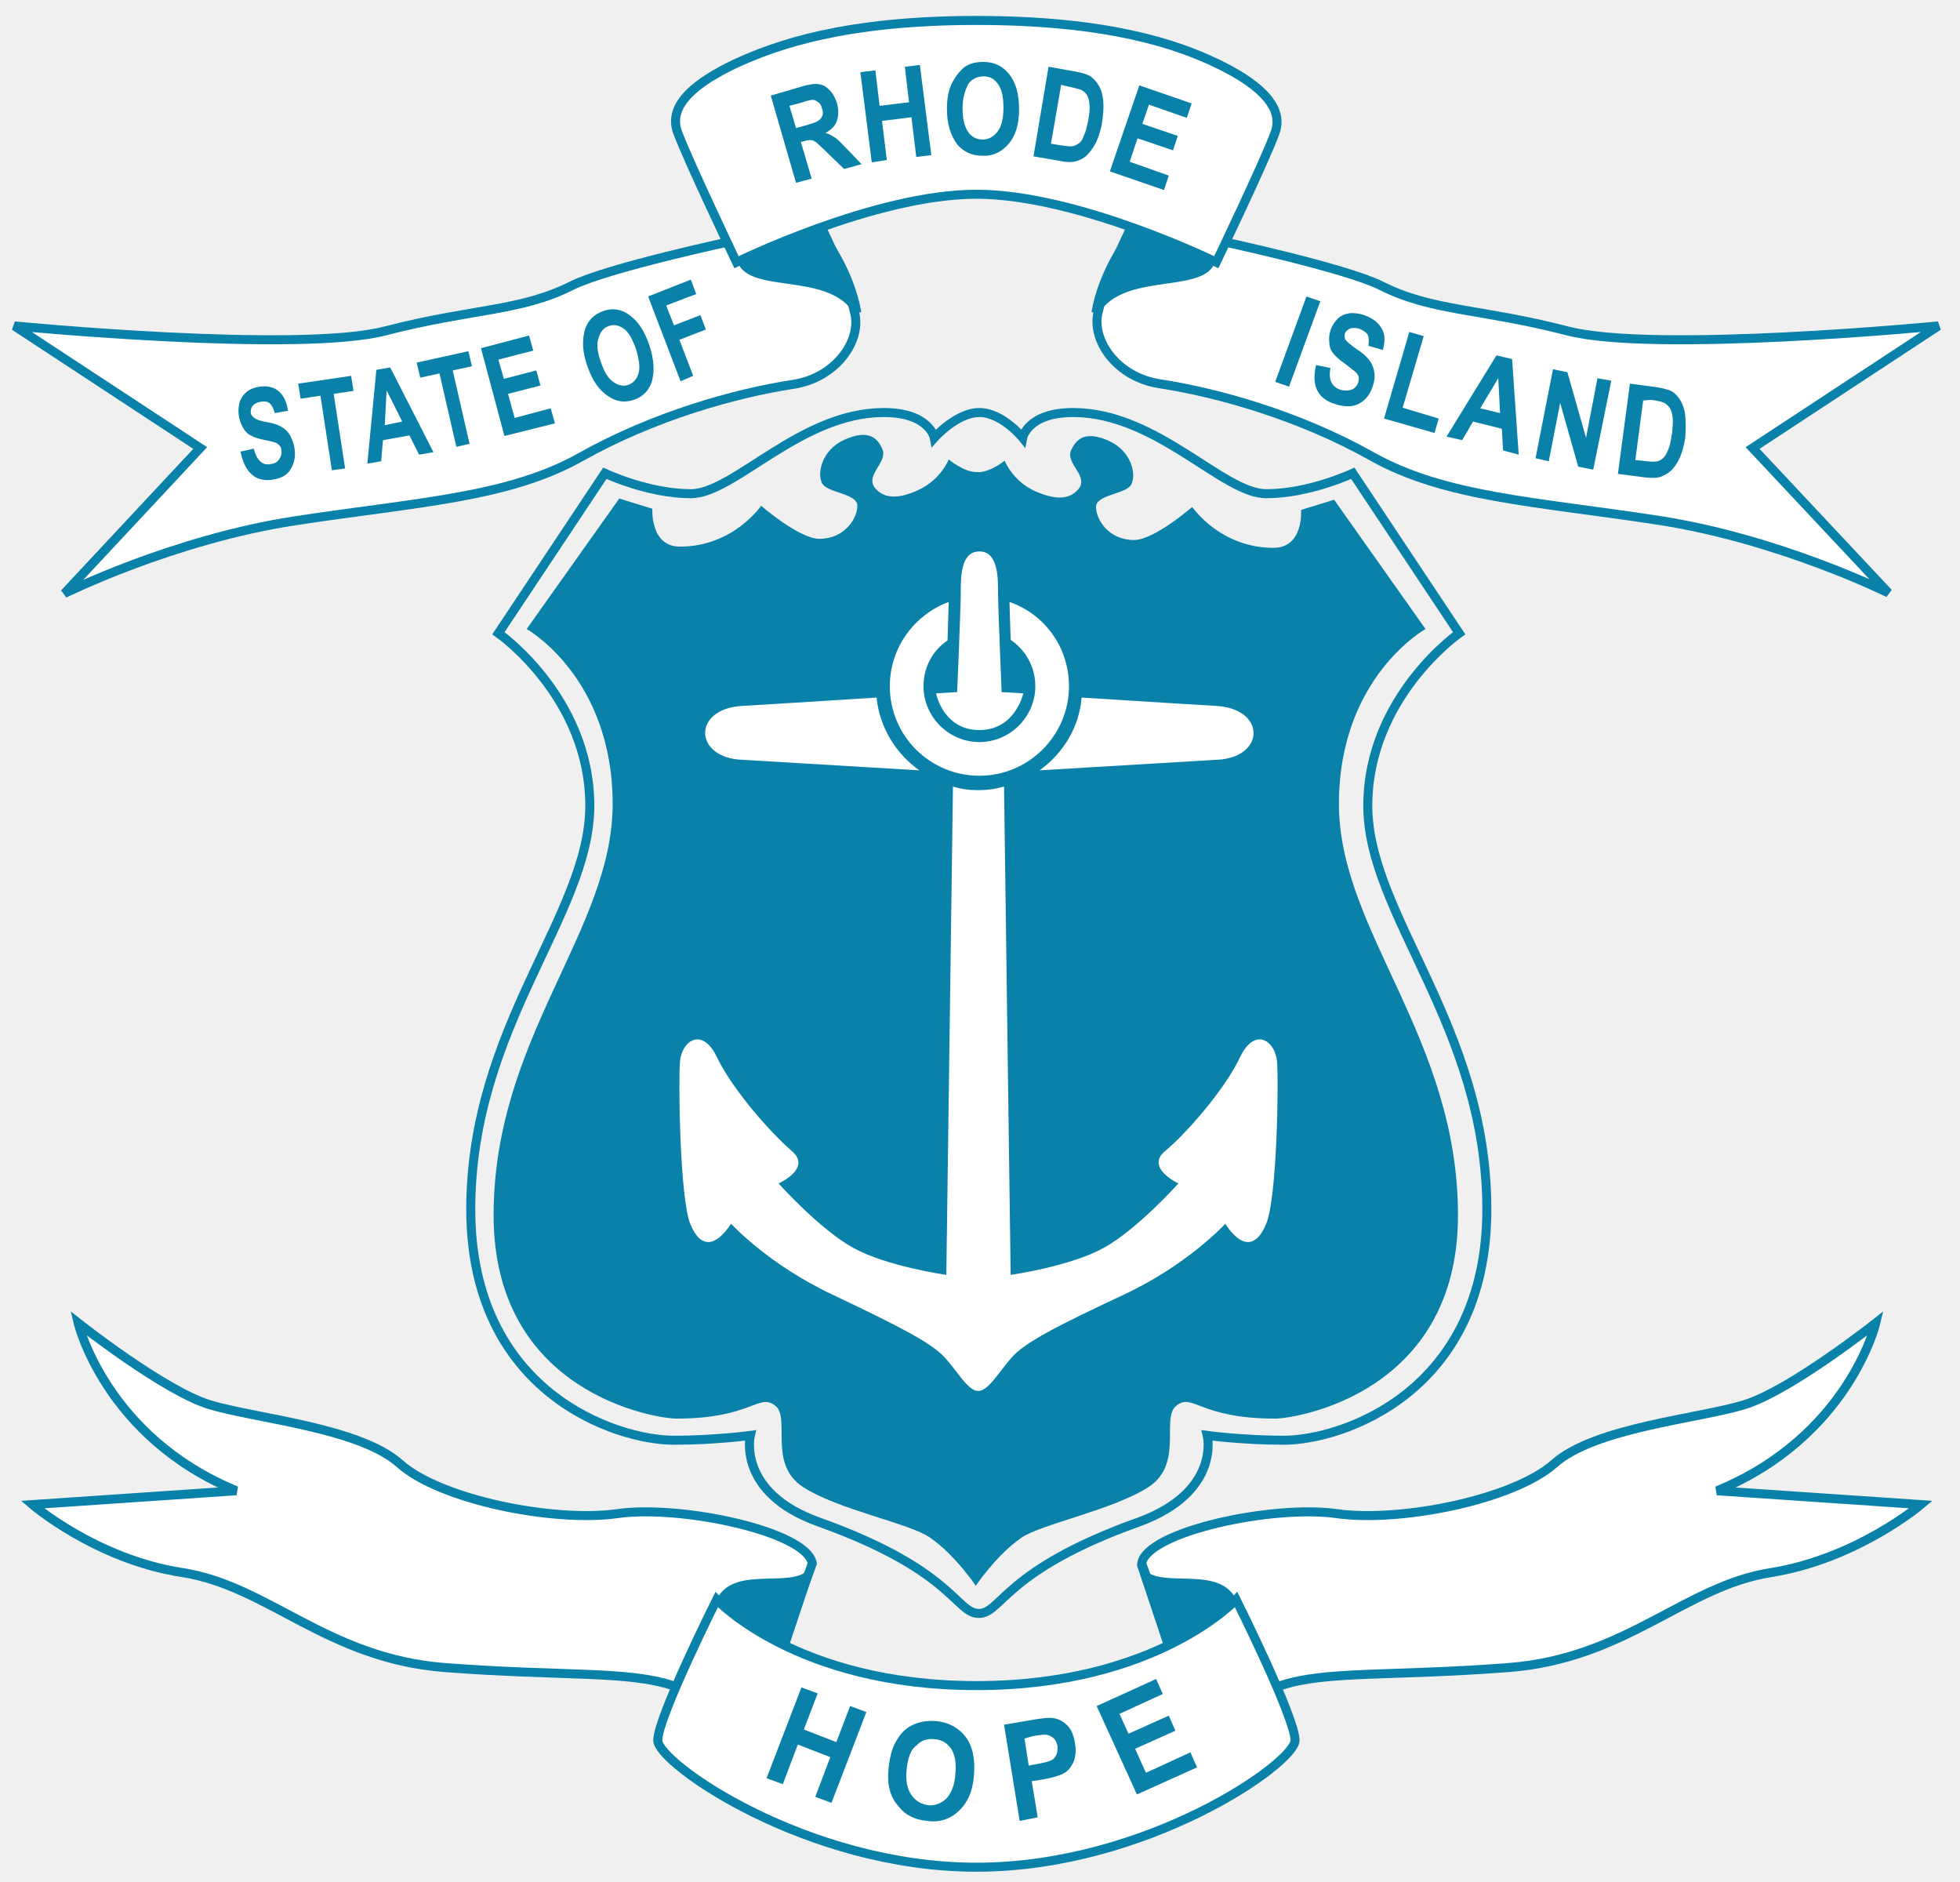
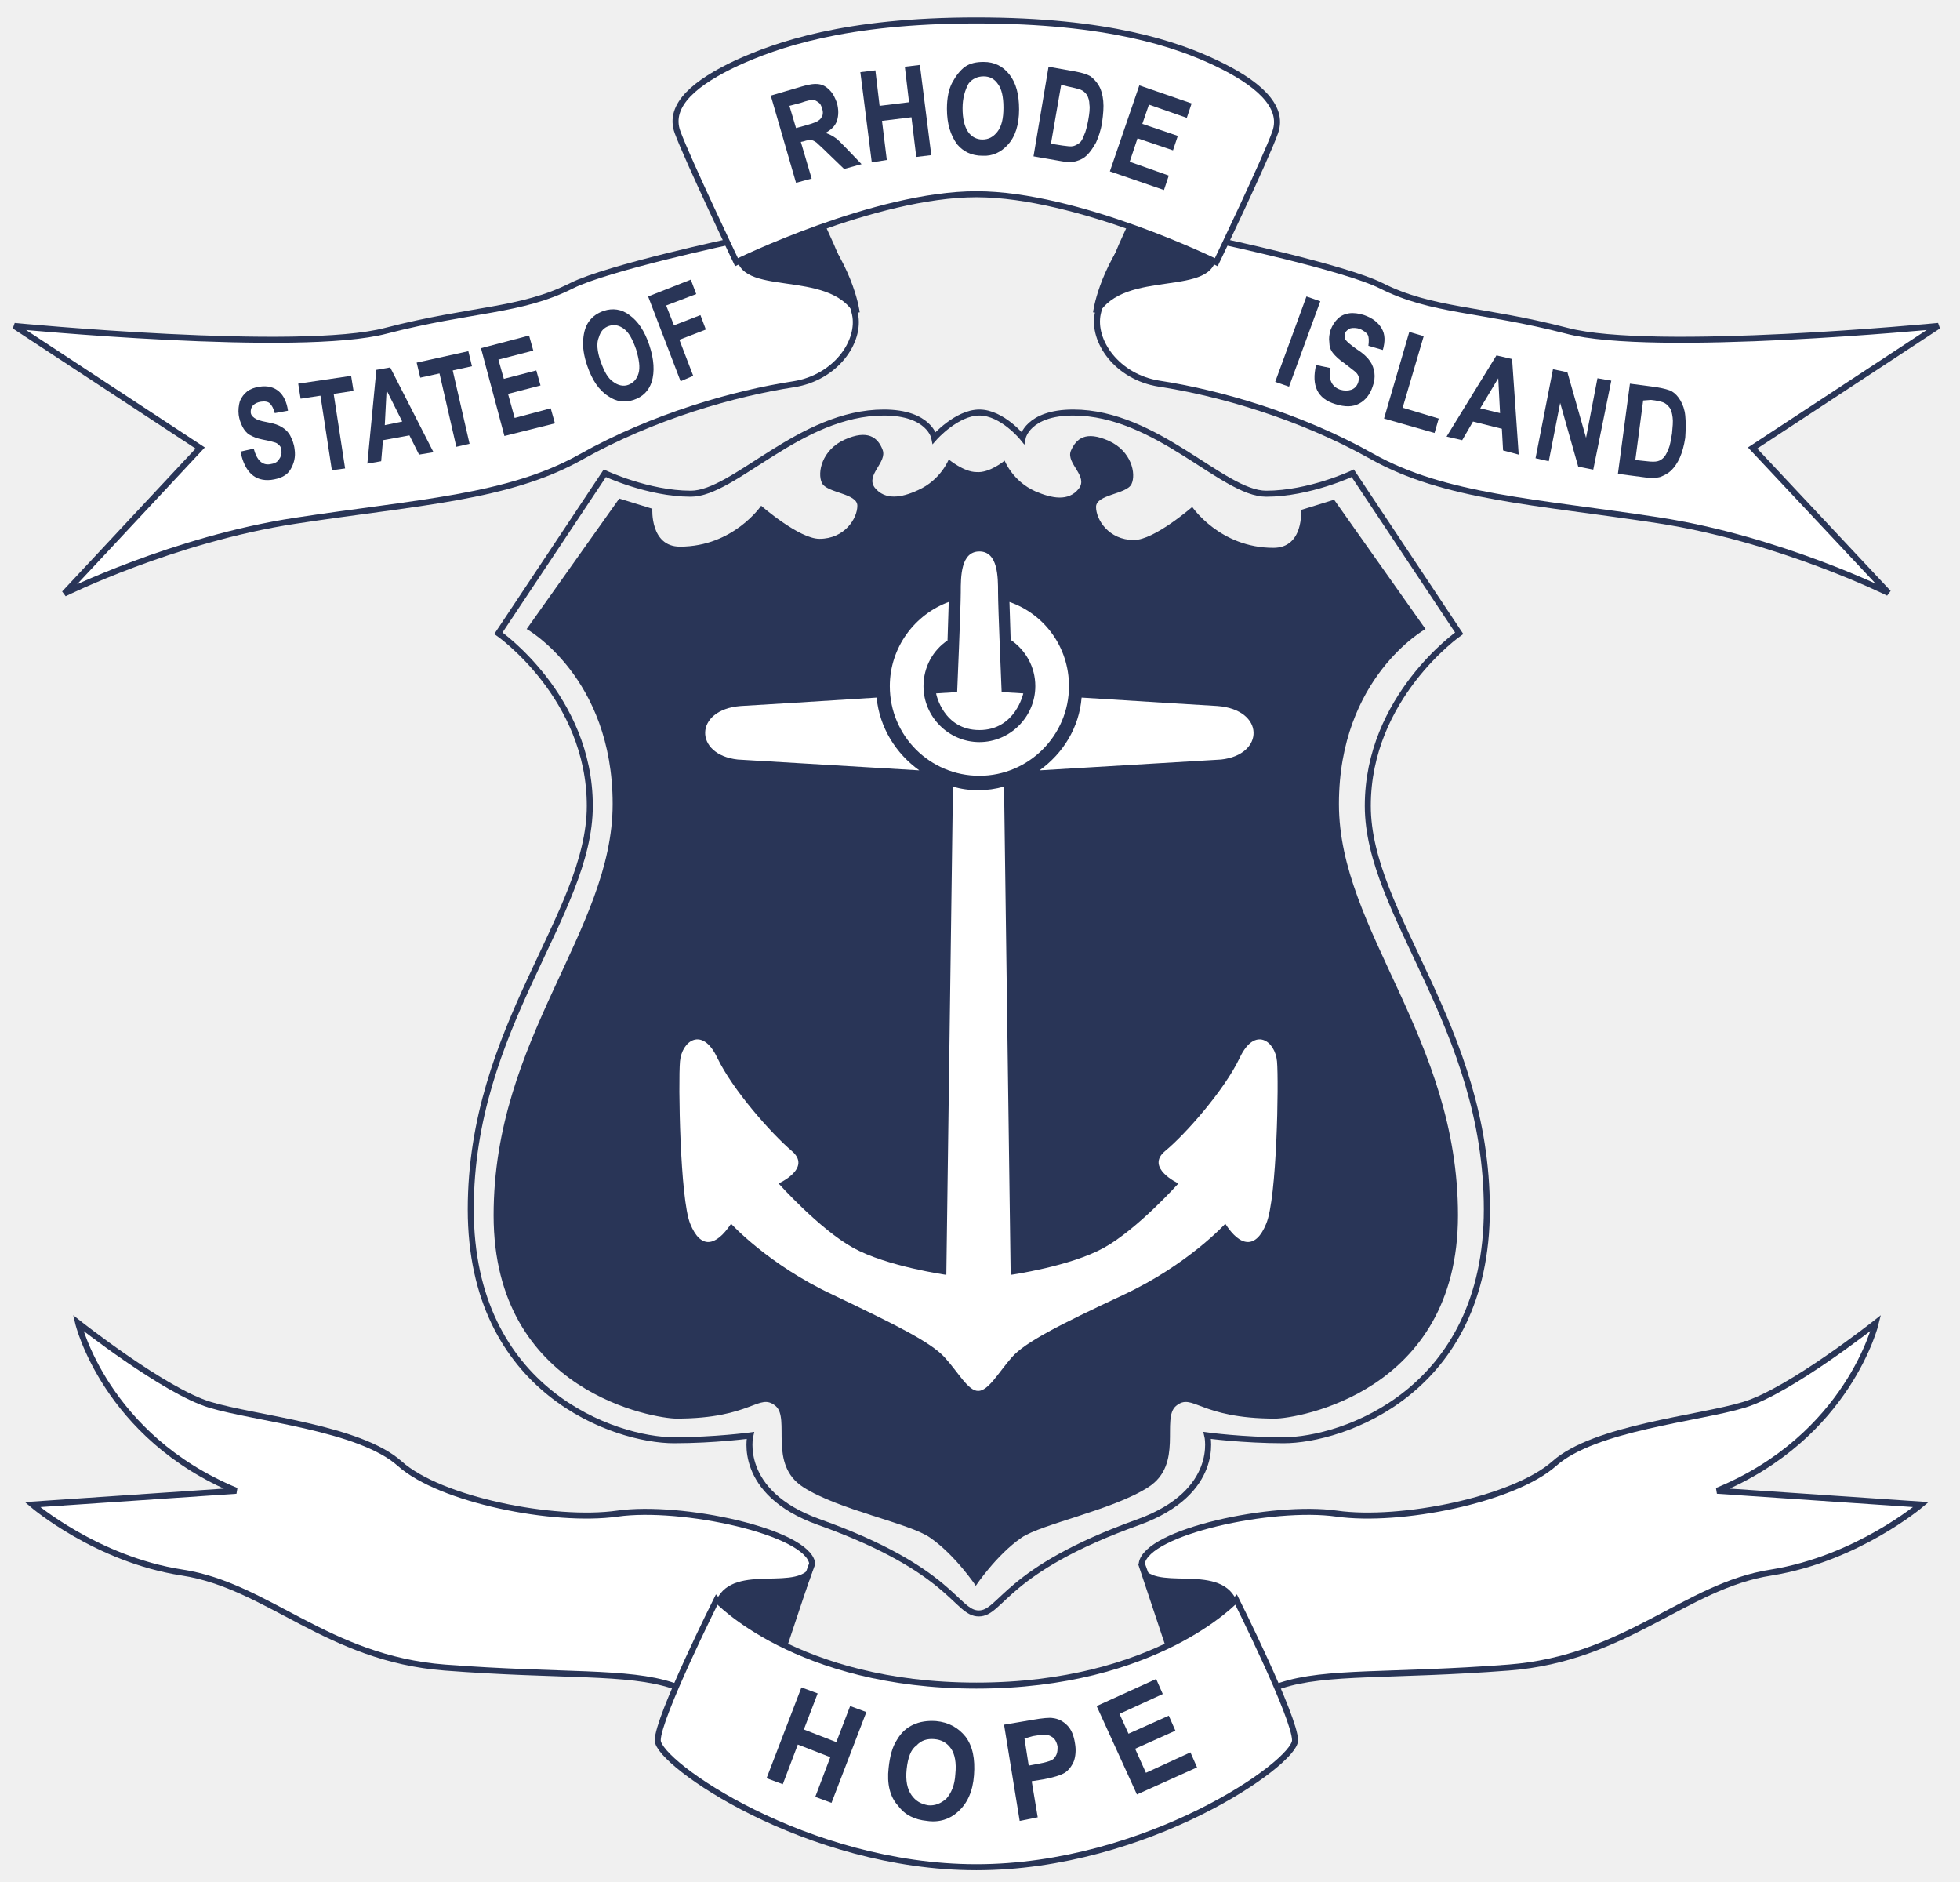
- <svg xmlns="http://www.w3.org/2000/svg" version="1.1" id="Layer_1" x="0px" y="0px" viewBox="0 0 326 312.9" style="enable-background:new 0 0 326 312.9;" xml:space="preserve">
+ <svg xmlns="http://www.w3.org/2000/svg" version="1.1" x="0px" y="0px" viewBox="0 0 326 312.9" style="enable-background:new 0 0 326 312.9;" xml:space="preserve">
  <style type="text/css">
- 	.seal0{fill:#F7D34F;stroke:#0981A8;stroke-width:1.5;}
- 	.seal1{fill:#FFFFFF;stroke:#0981A8;stroke-width:1.5;}
- 	.seal2{fill:#0981A8;}
- 	.seal3{fill:none;stroke:#0981A8;stroke-width:1.5;}
- 	.seal4{fill:#FFFFFF;}
- 	.seal5{fill:none;stroke:#0581A8;stroke-width:1.5;}
+ 	.svg-seal0{fill:#F7D34F;stroke:#293557;stroke-width:1;}
+ 	.svg-seal1{fill:#FFFFFF;stroke:#293557;stroke-width:1;}
+ 	.svg-seal2{fill:#293557;}
+ 	.svg-seal3{fill:none;stroke:#293557;stroke-width:1;}
+ 	.svg-seal4{fill:#FFFFFF;}
+ 	.svg-seal5{fill:none;stroke:#293557;stroke-width:1;}
</style>
  <g>
    <g>
-       <path class="seal0" d="M142.5,52c0,0-0.8-6.8-6.8-14.3" />
-       <path class="seal1" d="M122.2,40c0,0-21.1,4.5-27.1,7.5c-8.5,4.3-16.6,3.8-30.9,7.5c-14.3,3.8-61.8-0.8-61.8-0.8l30.9,20.3    L10.7,98.7c0,0,18.1-9,38.4-12.1s35.4-3.8,47.5-10.6s25.6-10.6,35.4-12.1c7-1.1,11.2-7.1,10.2-11.7c-1.4-6.1-6.4-17.2-10.6-22.9    C131.6,29.5,132.2,37.6,122.2,40z" />
-       <path class="seal2" d="M142.2,52.4c0-7.5-10.4-25.6-14.8-33.4s-4.9,17.3-4.9,23.2C122.5,49.7,137.9,44.5,142.2,52.4z" />
-       <path class="seal0" d="M182.3,52c0,0,0.8-6.8,6.8-14.3" />
-       <path class="seal1" d="M202.6,40c0,0,21.1,4.5,27.1,7.5c8.5,4.3,16.6,3.8,30.9,7.5c14.3,3.8,61.8-0.8,61.8-0.8l-30.9,20.3l22.6,24.1    c0,0-18.1-9-38.4-12.1s-35.4-3.8-47.5-10.6s-25.6-10.6-35.4-12.1c-7-1.1-11.2-7.1-10.2-11.7c1.4-6.1,6.4-17.2,10.6-22.9    C193.2,29.5,192.6,37.6,202.6,40z" />
-       <path class="seal2" d="M182.6,52.4c0-7.5,10.4-25.6,14.8-33.4s4.9,17.3,4.9,23.2C202.3,49.7,187,44.5,182.6,52.4z" />
-       <path class="seal1" d="M162.4,3.4c22,0,33.4,4,39.9,7.1s11.4,7,9.8,11.5s-9.8,21.6-9.8,21.6s-23-11.3-39.9-11.3    s-39.9,11.3-39.9,11.3s-8.1-17-9.8-21.6s3.2-8.4,9.8-11.5C129.1,7.5,140.4,3.4,162.4,3.4z" />
+       <path class="svg-seal0" d="M142.5,52c0,0-0.8-6.8-6.8-14.3" />
+       <path class="svg-seal1" d="M122.2,40c0,0-21.1,4.5-27.1,7.5c-8.5,4.3-16.6,3.8-30.9,7.5c-14.3,3.8-61.8-0.8-61.8-0.8l30.9,20.3    L10.7,98.7c0,0,18.1-9,38.4-12.1s35.4-3.8,47.5-10.6s25.6-10.6,35.4-12.1c7-1.1,11.2-7.1,10.2-11.7c-1.4-6.1-6.4-17.2-10.6-22.9    C131.6,29.5,132.2,37.6,122.2,40z" />
+       <path class="svg-seal2" d="M142.2,52.4c0-7.5-10.4-25.6-14.8-33.4s-4.9,17.3-4.9,23.2C122.5,49.7,137.9,44.5,142.2,52.4z" />
+       <path class="svg-seal0" d="M182.3,52c0,0,0.8-6.8,6.8-14.3" />
+       <path class="svg-seal1" d="M202.6,40c0,0,21.1,4.5,27.1,7.5c8.5,4.3,16.6,3.8,30.9,7.5c14.3,3.8,61.8-0.8,61.8-0.8l-30.9,20.3l22.6,24.1    c0,0-18.1-9-38.4-12.1s-35.4-3.8-47.5-10.6s-25.6-10.6-35.4-12.1c-7-1.1-11.2-7.1-10.2-11.7c1.4-6.1,6.4-17.2,10.6-22.9    C193.2,29.5,192.6,37.6,202.6,40z" />
+       <path class="svg-seal2" d="M182.6,52.4c0-7.5,10.4-25.6,14.8-33.4s4.9,17.3,4.9,23.2C202.3,49.7,187,44.5,182.6,52.4z" />
+       <path class="svg-seal1" d="M162.4,3.4c22,0,33.4,4,39.9,7.1s11.4,7,9.8,11.5s-9.8,21.6-9.8,21.6s-23-11.3-39.9-11.3    s-39.9,11.3-39.9,11.3s-8.1-17-9.8-21.6s3.2-8.4,9.8-11.5C129.1,7.5,140.4,3.4,162.4,3.4z" />
    </g>
-     <path class="seal3" d="M162.9,68.6c3.8,0,7.2,4.2,7.2,4.2s0.8-4.2,8.4-4.2c13.9,0,24.9,13.5,32.1,13.5c7.2,0,14.4-3.4,14.4-3.4   l17.7,26.6c0,0-15.2,10.6-15.2,28.7s19.8,36.7,19.8,67.1s-24.1,38.4-33.8,38.4c-6.8,0-12.7-0.8-12.7-0.8s2.3,9.4-11.4,14.4   c-22.4,8-22.8,15.2-26.6,15.2s-4.2-7.2-26.6-15.2c-13.7-4.9-11.4-14.4-11.4-14.4s-5.9,0.8-12.7,0.8c-9.7,0-33.8-8-33.8-38.4   s19.8-49,19.8-67.1s-15.2-28.7-15.2-28.7l17.7-26.6c0,0,7.2,3.4,14.3,3.4c7.2,0,18.2-13.5,32.1-13.5c7.6,0,8.4,4.2,8.4,4.2   S159.1,68.6,162.9,68.6z" />
-     <path class="seal2" d="M167.1,76.6c0,0,1.3,3.4,5.1,5.1c2.8,1.2,5.5,1.7,7.2-0.4c1.7-2.1-2.1-4.2-1.3-6.3c0.9-2.1,2.5-3.4,6.3-1.7   c3.8,1.7,4.6,5.5,3.8,7.2s-5.9,1.7-5.9,3.8s2.1,5.5,6.3,5.5c3.4,0,9.7-5.5,9.7-5.5s4.6,6.8,13.5,6.8c5.1,0,4.6-6.3,4.6-6.3l5.5-1.7   l15.2,21.5c0,0-14.4,8-14.4,29.1s19.8,38.8,19.8,68.4s-27,33.8-30.4,33.8c-12.7,0-13.7-4.4-16.5-2.1c-2.5,2.1,1.3,9.7-4.6,13.5   c-5.9,3.8-17.7,6.1-21.1,8.4c-4.2,2.9-7.6,8-7.6,8s-3.4-5.1-7.6-8c-3.4-2.4-15.2-4.6-21.1-8.4s-2.1-11.4-4.6-13.5   c-2.8-2.3-3.8,2.1-16.5,2.1c-3.4,0-30.4-4.2-30.4-33.8s19.8-47.3,19.8-68.4c0-21.1-14.3-29.1-14.3-29.1L103,82.9l5.5,1.7   c0,0-0.4,6.3,4.6,6.3c8.9,0,13.5-6.8,13.5-6.8s6.3,5.5,9.7,5.5c4.2,0,6.3-3.4,6.3-5.5s-5.1-2.1-5.9-3.8c-0.8-1.7,0-5.5,3.8-7.2   s5.5-0.4,6.3,1.7s-2.9,4.2-1.3,6.3c1.7,2.1,4.4,1.7,7.2,0.4c3.8-1.7,5.1-5.1,5.1-5.1s2.5,2.1,4.6,2.1   C164.6,78.7,167.1,76.6,167.1,76.6z" />
+     <path class="svg-seal3" d="M162.9,68.6c3.8,0,7.2,4.2,7.2,4.2s0.8-4.2,8.4-4.2c13.9,0,24.9,13.5,32.1,13.5c7.2,0,14.4-3.4,14.4-3.4   l17.7,26.6c0,0-15.2,10.6-15.2,28.7s19.8,36.7,19.8,67.1s-24.1,38.4-33.8,38.4c-6.8,0-12.7-0.8-12.7-0.8s2.3,9.4-11.4,14.4   c-22.4,8-22.8,15.2-26.6,15.2s-4.2-7.2-26.6-15.2c-13.7-4.9-11.4-14.4-11.4-14.4s-5.9,0.8-12.7,0.8c-9.7,0-33.8-8-33.8-38.4   s19.8-49,19.8-67.1s-15.2-28.7-15.2-28.7l17.7-26.6c0,0,7.2,3.4,14.3,3.4c7.2,0,18.2-13.5,32.1-13.5c7.6,0,8.4,4.2,8.4,4.2   S159.1,68.6,162.9,68.6z" />
+     <path class="svg-seal2" d="M167.1,76.6c0,0,1.3,3.4,5.1,5.1c2.8,1.2,5.5,1.7,7.2-0.4c1.7-2.1-2.1-4.2-1.3-6.3c0.9-2.1,2.5-3.4,6.3-1.7   c3.8,1.7,4.6,5.5,3.8,7.2s-5.9,1.7-5.9,3.8s2.1,5.5,6.3,5.5c3.4,0,9.7-5.5,9.7-5.5s4.6,6.8,13.5,6.8c5.1,0,4.6-6.3,4.6-6.3l5.5-1.7   l15.2,21.5c0,0-14.4,8-14.4,29.1s19.8,38.8,19.8,68.4s-27,33.8-30.4,33.8c-12.7,0-13.7-4.4-16.5-2.1c-2.5,2.1,1.3,9.7-4.6,13.5   c-5.9,3.8-17.7,6.1-21.1,8.4c-4.2,2.9-7.6,8-7.6,8s-3.4-5.1-7.6-8c-3.4-2.4-15.2-4.6-21.1-8.4s-2.1-11.4-4.6-13.5   c-2.8-2.3-3.8,2.1-16.5,2.1c-3.4,0-30.4-4.2-30.4-33.8s19.8-47.3,19.8-68.4c0-21.1-14.3-29.1-14.3-29.1L103,82.9l5.5,1.7   c0,0-0.4,6.3,4.6,6.3c8.9,0,13.5-6.8,13.5-6.8s6.3,5.5,9.7,5.5c4.2,0,6.3-3.4,6.3-5.5s-5.1-2.1-5.9-3.8c-0.8-1.7,0-5.5,3.8-7.2   s5.5-0.4,6.3,1.7s-2.9,4.2-1.3,6.3c1.7,2.1,4.4,1.7,7.2,0.4c3.8-1.7,5.1-5.1,5.1-5.1s2.5,2.1,4.6,2.1   C164.6,78.7,167.1,76.6,167.1,76.6z" />
    <g>
-       <path class="seal4" d="M162.9,121.4c6,0,7.3-6.1,7.3-6.1c-2.9-0.2-3.6-0.2-3.6-0.2s-0.6-14.1-0.6-16.6s0-6.8-3.1-6.8    s-3.1,4.2-3.1,6.8s-0.6,16.6-0.6,16.6s-0.6,0-3.5,0.2C155.7,115.4,156.9,121.4,162.9,121.4z" />
-       <path class="seal4" d="M162.9,129c8.2,0,14.9-6.7,14.9-14.9c0-6.5-4.1-12-9.9-14l0.2,6.3c2.5,1.7,4.1,4.5,4.1,7.7    c0,5.1-4.2,9.3-9.3,9.3c-5.1,0-9.3-4.2-9.3-9.3c0-3.2,1.6-6,4-7.6l0.2-6.4c-5.7,2.1-9.8,7.6-9.8,14C148,122.4,154.7,129,162.9,129    z" />
-       <path class="seal4" d="M172.9,128.1l30.2-1.8c7.3-0.8,7.3-8.3-0.6-8.9c-1.9-0.1-13.1-0.8-22.6-1.4    C179.5,121,176.8,125.3,172.9,128.1z" />
-       <path class="seal4" d="M212.4,176.5c-0.3-3.4-3.7-5.9-6.2-0.6s-9,12.7-12.4,15.5c-3.4,2.8,2.2,5.4,2.2,5.4s-6.8,7.6-12.4,10.7    c-5.6,3.1-15.5,4.5-15.5,4.5l-1.1-81.2c-1.4,0.4-2.8,0.6-4.3,0.6s-2.9-0.2-4.2-0.6l-1.1,81.2c0,0-9.9-1.4-15.5-4.5    c-5.6-3.1-12.4-10.7-12.4-10.7s5.6-2.5,2.2-5.4s-9.8-10.1-12.4-15.5c-2.5-5.3-5.9-2.8-6.2,0.6c-0.3,3.4,0,22.8,1.7,27    c1.7,4.2,4.2,3.9,6.8,0c0,0,6.2,6.8,16.9,11.8c10.7,5.1,16.3,7.9,18.6,10.4s3.9,5.6,5.6,5.6s3.4-3.1,5.6-5.6s7.9-5.4,18.6-10.4    s16.9-11.8,16.9-11.8c2.5,3.9,5.1,4.2,6.8,0C212.4,199.3,212.7,179.9,212.4,176.5z" />
-       <path class="seal4" d="M122.7,126.3l30.2,1.8c-3.9-2.8-6.6-7.1-7.1-12.1c-9.4,0.6-20.7,1.3-22.6,1.4    C115.4,118,115.4,125.5,122.7,126.3z" />
+       <path class="svg-seal4" d="M162.9,121.4c6,0,7.3-6.1,7.3-6.1c-2.9-0.2-3.6-0.2-3.6-0.2s-0.6-14.1-0.6-16.6s0-6.8-3.1-6.8    s-3.1,4.2-3.1,6.8s-0.6,16.6-0.6,16.6s-0.6,0-3.5,0.2C155.7,115.4,156.9,121.4,162.9,121.4z" />
+       <path class="svg-seal4" d="M162.9,129c8.2,0,14.9-6.7,14.9-14.9c0-6.5-4.1-12-9.9-14l0.2,6.3c2.5,1.7,4.1,4.5,4.1,7.7    c0,5.1-4.2,9.3-9.3,9.3c-5.1,0-9.3-4.2-9.3-9.3c0-3.2,1.6-6,4-7.6l0.2-6.4c-5.7,2.1-9.8,7.6-9.8,14C148,122.4,154.7,129,162.9,129    z" />
+       <path class="svg-seal4" d="M172.9,128.1l30.2-1.8c7.3-0.8,7.3-8.3-0.6-8.9c-1.9-0.1-13.1-0.8-22.6-1.4    C179.5,121,176.8,125.3,172.9,128.1z" />
+       <path class="svg-seal4" d="M212.4,176.5c-0.3-3.4-3.7-5.9-6.2-0.6s-9,12.7-12.4,15.5c-3.4,2.8,2.2,5.4,2.2,5.4s-6.8,7.6-12.4,10.7    c-5.6,3.1-15.5,4.5-15.5,4.5l-1.1-81.2c-1.4,0.4-2.8,0.6-4.3,0.6s-2.9-0.2-4.2-0.6l-1.1,81.2c0,0-9.9-1.4-15.5-4.5    c-5.6-3.1-12.4-10.7-12.4-10.7s5.6-2.5,2.2-5.4s-9.8-10.1-12.4-15.5c-2.5-5.3-5.9-2.8-6.2,0.6c-0.3,3.4,0,22.8,1.7,27    c1.7,4.2,4.2,3.9,6.8,0c0,0,6.2,6.8,16.9,11.8c10.7,5.1,16.3,7.9,18.6,10.4s3.9,5.6,5.6,5.6s3.4-3.1,5.6-5.6s7.9-5.4,18.6-10.4    s16.9-11.8,16.9-11.8c2.5,3.9,5.1,4.2,6.8,0C212.4,199.3,212.7,179.9,212.4,176.5z" />
+       <path class="svg-seal4" d="M122.7,126.3l30.2,1.8c-3.9-2.8-6.6-7.1-7.1-12.1c-9.4,0.6-20.7,1.3-22.6,1.4    C115.4,118,115.4,125.5,122.7,126.3z" />
    </g>
    <g>
-       <line class="seal5" x1="135" y1="260" x2="130.5" y2="273.5" />
-       <path class="seal1" d="M124.8,288.2c-1.5-3.4-6.9-5.9-12.9-7.9c-7.5-2.5-18.3-1.5-37.9-3s-29.4-13.6-43.7-15.8S5.4,250.2,5.4,250.2    l33.9-2.3C17.5,238.9,13,220,13,220s14.3,11.3,21.9,13.6s24.9,3.8,31.6,9.8s25.6,9.8,36.2,8.3s31.6,3,32.4,8.3L124.8,288.2z" />
-       <path class="seal2" d="M135,260c-1.7,5-12.8-0.3-15.8,6c-3.1,6.3,5.6,22.2,5.6,22.2L135,260z" />
-       <line class="seal5" x1="189.8" y1="260" x2="194.3" y2="273.5" />
-       <path class="seal1" d="M200.1,288.2c1.5-3.4,6.9-5.9,12.9-7.9c7.5-2.5,18.3-1.5,37.9-3s29.4-13.6,43.7-15.8    c14.3-2.3,24.9-11.3,24.9-11.3l-33.9-2.3c21.9-9,26.4-27.9,26.4-27.9s-14.3,11.3-21.9,13.6c-7.5,2.3-24.9,3.8-31.6,9.8    c-6.8,6-25.6,9.8-36.2,8.3c-10.6-1.5-31.6,3-32.4,8.3L200.1,288.2z" />
-       <path class="seal2" d="M189.8,260c1.7,5,12.8-0.3,15.8,6s-5.6,22.2-5.6,22.2L189.8,260z" />
-       <path class="seal1" d="M205.6,266c0,0,9.8,19.6,9.8,23.4c0,3.8-24.7,21.1-53,21.1s-53-17.3-53-21.1c0-3.8,9.8-23.4,9.8-23.4    s13.2,14.3,43.2,14.3S205.6,266,205.6,266z" />
+       <line class="svg-seal5" x1="135" y1="260" x2="130.5" y2="273.5" />
+       <path class="svg-seal1" d="M124.8,288.2c-1.5-3.4-6.9-5.9-12.9-7.9c-7.5-2.5-18.3-1.5-37.9-3s-29.4-13.6-43.7-15.8S5.4,250.2,5.4,250.2    l33.9-2.3C17.5,238.9,13,220,13,220s14.3,11.3,21.9,13.6s24.9,3.8,31.6,9.8s25.6,9.8,36.2,8.3s31.6,3,32.4,8.3L124.8,288.2z" />
+       <path class="svg-seal2" d="M135,260c-1.7,5-12.8-0.3-15.8,6c-3.1,6.3,5.6,22.2,5.6,22.2L135,260z" />
+       <line class="svg-seal5" x1="189.8" y1="260" x2="194.3" y2="273.5" />
+       <path class="svg-seal1" d="M200.1,288.2c1.5-3.4,6.9-5.9,12.9-7.9c7.5-2.5,18.3-1.5,37.9-3s29.4-13.6,43.7-15.8    c14.3-2.3,24.9-11.3,24.9-11.3l-33.9-2.3c21.9-9,26.4-27.9,26.4-27.9s-14.3,11.3-21.9,13.6c-7.5,2.3-24.9,3.8-31.6,9.8    c-6.8,6-25.6,9.8-36.2,8.3c-10.6-1.5-31.6,3-32.4,8.3L200.1,288.2z" />
+       <path class="svg-seal2" d="M189.8,260c1.7,5,12.8-0.3,15.8,6s-5.6,22.2-5.6,22.2L189.8,260z" />
+       <path class="svg-seal1" d="M205.6,266c0,0,9.8,19.6,9.8,23.4c0,3.8-24.7,21.1-53,21.1s-53-17.3-53-21.1c0-3.8,9.8-23.4,9.8-23.4    s13.2,14.3,43.2,14.3S205.6,266,205.6,266z" />
    </g>
  </g>
  <g>
    <g>
-       <path class="seal2" d="M132.4,30.4l-4.2-14.5l5.1-1.5c1.3-0.4,2.2-0.5,2.9-0.4s1.2,0.4,1.8,1s0.9,1.3,1.2,2.1c0.3,1.1,0.3,2.1,0,3    c-0.3,0.9-1,1.5-1.9,2c0.6,0.2,1.2,0.5,1.6,0.8c0.5,0.3,1.1,1,2.1,2l2.3,2.4l-2.9,0.8l-2.7-2.6c-1-1-1.6-1.5-1.9-1.8    c-0.3-0.2-0.6-0.4-0.9-0.4c-0.3,0-0.7,0-1.2,0.2l-0.5,0.1l1.8,6.1L132.4,30.4z M132.4,21.3l1.8-0.5c1.1-0.3,1.8-0.6,2-0.8    c0.3-0.2,0.4-0.4,0.6-0.8c0.1-0.3,0.1-0.8-0.1-1.2c-0.1-0.5-0.3-0.8-0.6-1c-0.3-0.2-0.6-0.4-0.9-0.4c-0.2,0-0.9,0.1-2,0.5    l-1.9,0.5L132.4,21.3z" />
-       <path class="seal2" d="M145,27l-1.9-15l2.5-0.3l0.7,5.9l4.9-0.6l-0.7-5.9l2.5-0.3l1.9,15l-2.5,0.3l-0.8-6.6l-4.9,0.6l0.8,6.5L145,27    z" />
-       <path class="seal2" d="M157.5,18.1c0-1.8,0.3-3.3,0.9-4.4s1.3-2,2.1-2.6c0.9-0.6,1.9-0.8,3.1-0.8c1.8,0,3.2,0.7,4.3,2.1    s1.6,3.3,1.6,5.8c0,2.5-0.6,4.5-1.9,5.9c-1.1,1.2-2.5,1.9-4.2,1.8c-1.8,0-3.2-0.7-4.2-1.9C158.1,22.5,157.5,20.6,157.5,18.1z     M160.1,18c0,1.7,0.3,3,0.9,3.9c0.6,0.9,1.5,1.3,2.4,1.3c1,0,1.8-0.4,2.5-1.3s1-2.2,1-4c0-1.8-0.3-3.1-0.9-3.9    c-0.6-0.9-1.4-1.3-2.4-1.3s-1.9,0.4-2.5,1.2C160.5,15,160.1,16.3,160.1,18z" />
-       <path class="seal2" d="M174.4,11.1l4.5,0.8c1.1,0.2,2,0.5,2.5,0.8c0.5,0.4,1,0.9,1.4,1.6c0.4,0.7,0.6,1.5,0.7,2.5s0,2.2-0.2,3.6    c-0.2,1.3-0.6,2.4-1,3.3c-0.5,0.9-1,1.6-1.5,2.1c-0.5,0.5-1.1,0.8-1.8,1c-0.7,0.2-1.5,0.2-2.5,0l-4.6-0.8L174.4,11.1z M176.5,14.1    l-1.7,9.8l1.9,0.3c0.8,0.1,1.4,0.2,1.8,0.1c0.4-0.1,0.7-0.3,1-0.5s0.6-0.7,0.8-1.3c0.3-0.6,0.5-1.5,0.7-2.5c0.2-1.1,0.3-2,0.2-2.6    c0-0.7-0.2-1.2-0.4-1.6c-0.3-0.4-0.6-0.7-1.1-0.9c-0.3-0.1-1-0.3-2-0.5L176.5,14.1z" />
-       <path class="seal2" d="M184.6,28.5l4.9-14.3l8.7,3l-0.8,2.4l-6.3-2.2l-1.1,3.2l5.9,2l-0.8,2.4l-5.9-2l-1.3,3.9l6.5,2.3l-0.8,2.4    L184.6,28.5z" />
+       <path class="svg-seal2" d="M132.4,30.4l-4.2-14.5l5.1-1.5c1.3-0.4,2.2-0.5,2.9-0.4s1.2,0.4,1.8,1s0.9,1.3,1.2,2.1c0.3,1.1,0.3,2.1,0,3    c-0.3,0.9-1,1.5-1.9,2c0.6,0.2,1.2,0.5,1.6,0.8c0.5,0.3,1.1,1,2.1,2l2.3,2.4l-2.9,0.8l-2.7-2.6c-1-1-1.6-1.5-1.9-1.8    c-0.3-0.2-0.6-0.4-0.9-0.4c-0.3,0-0.7,0-1.2,0.2l-0.5,0.1l1.8,6.1L132.4,30.4z M132.4,21.3l1.8-0.5c1.1-0.3,1.8-0.6,2-0.8    c0.3-0.2,0.4-0.4,0.6-0.8c0.1-0.3,0.1-0.8-0.1-1.2c-0.1-0.5-0.3-0.8-0.6-1c-0.3-0.2-0.6-0.4-0.9-0.4c-0.2,0-0.9,0.1-2,0.5    l-1.9,0.5L132.4,21.3z" />
+       <path class="svg-seal2" d="M145,27l-1.9-15l2.5-0.3l0.7,5.9l4.9-0.6l-0.7-5.9l2.5-0.3l1.9,15l-2.5,0.3l-0.8-6.6l-4.9,0.6l0.8,6.5L145,27    z" />
+       <path class="svg-seal2" d="M157.5,18.1c0-1.8,0.3-3.3,0.9-4.4s1.3-2,2.1-2.6c0.9-0.6,1.9-0.8,3.1-0.8c1.8,0,3.2,0.7,4.3,2.1    s1.6,3.3,1.6,5.8c0,2.5-0.6,4.5-1.9,5.9c-1.1,1.2-2.5,1.9-4.2,1.8c-1.8,0-3.2-0.7-4.2-1.9C158.1,22.5,157.5,20.6,157.5,18.1z     M160.1,18c0,1.7,0.3,3,0.9,3.9c0.6,0.9,1.5,1.3,2.4,1.3c1,0,1.8-0.4,2.5-1.3s1-2.2,1-4c0-1.8-0.3-3.1-0.9-3.9    c-0.6-0.9-1.4-1.3-2.4-1.3s-1.9,0.4-2.5,1.2C160.5,15,160.1,16.3,160.1,18z" />
+       <path class="svg-seal2" d="M174.4,11.1l4.5,0.8c1.1,0.2,2,0.5,2.5,0.8c0.5,0.4,1,0.9,1.4,1.6c0.4,0.7,0.6,1.5,0.7,2.5s0,2.2-0.2,3.6    c-0.2,1.3-0.6,2.4-1,3.3c-0.5,0.9-1,1.6-1.5,2.1c-0.5,0.5-1.1,0.8-1.8,1c-0.7,0.2-1.5,0.2-2.5,0l-4.6-0.8L174.4,11.1z M176.5,14.1    l-1.7,9.8l1.9,0.3c0.8,0.1,1.4,0.2,1.8,0.1c0.4-0.1,0.7-0.3,1-0.5s0.6-0.7,0.8-1.3c0.3-0.6,0.5-1.5,0.7-2.5c0.2-1.1,0.3-2,0.2-2.6    c0-0.7-0.2-1.2-0.4-1.6c-0.3-0.4-0.6-0.7-1.1-0.9c-0.3-0.1-1-0.3-2-0.5L176.5,14.1z" />
+       <path class="svg-seal2" d="M184.6,28.5l4.9-14.3l8.7,3l-0.8,2.4l-6.3-2.2l-1.1,3.2l5.9,2l-0.8,2.4l-5.9-2l-1.3,3.9l6.5,2.3l-0.8,2.4    L184.6,28.5z" />
    </g>
    <g>
-       <path class="seal2" d="M127.5,295.7l5.8-15.1l2.7,1l-2.3,6l5.4,2.1l2.3-6l2.7,1l-5.8,15.1l-2.7-1l2.5-6.6l-5.4-2.1l-2.5,6.6    L127.5,295.7z" />
-       <path class="seal2" d="M147.8,294c0.2-1.9,0.6-3.5,1.4-4.7c0.7-1.2,1.6-2,2.7-2.5c1.1-0.5,2.3-0.7,3.8-0.6c2.1,0.2,3.7,1.1,4.9,2.6    c1.2,1.6,1.6,3.7,1.4,6.4c-0.2,2.7-1.1,4.7-2.7,6.1c-1.3,1.2-3.1,1.8-5.1,1.5c-2.1-0.2-3.7-1-4.8-2.5    C148,298.8,147.5,296.6,147.8,294z M150.8,294.2c-0.2,1.9,0.1,3.3,0.8,4.3s1.6,1.5,2.8,1.7c1.1,0.1,2.1-0.3,3-1.1    c0.8-0.9,1.4-2.2,1.5-4.1c0.2-1.9-0.1-3.3-0.7-4.2c-0.7-1-1.6-1.5-2.8-1.6c-1.2-0.1-2.2,0.2-3,1.1    C151.5,290.9,151,292.3,150.8,294.2z" />
-       <path class="seal2" d="M169.6,302.8l-2.6-16l4.7-0.8c1.7-0.3,2.9-0.4,3.4-0.3c0.9,0.1,1.7,0.5,2.4,1.2s1.1,1.7,1.3,3    c0.2,1.1,0.1,2.2-0.2,3c-0.4,0.9-0.9,1.5-1.5,1.9c-0.7,0.4-1.9,0.8-3.6,1.1l-1.9,0.3l1,6L169.6,302.8z M170.4,289.1l0.7,4.5    l1.6-0.3c1.1-0.2,1.8-0.4,2.2-0.6c0.4-0.2,0.6-0.5,0.8-0.9s0.2-0.9,0.2-1.4c-0.1-0.5-0.3-1-0.6-1.3s-0.7-0.5-1.1-0.6    s-1.2,0-2.4,0.2L170.4,289.1z" />
-       <path class="seal2" d="M189.1,298.4l-6.7-14.7l9.9-4.5l1.1,2.5l-7.2,3.3l1.5,3.3l6.7-3l1.1,2.5l-6.7,3l1.8,4l7.4-3.4l1.1,2.5    L189.1,298.4z" />
+       <path class="svg-seal2" d="M127.5,295.7l5.8-15.1l2.7,1l-2.3,6l5.4,2.1l2.3-6l2.7,1l-5.8,15.1l-2.7-1l2.5-6.6l-5.4-2.1l-2.5,6.6    L127.5,295.7z" />
+       <path class="svg-seal2" d="M147.8,294c0.2-1.9,0.6-3.5,1.4-4.7c0.7-1.2,1.6-2,2.7-2.5c1.1-0.5,2.3-0.7,3.8-0.6c2.1,0.2,3.7,1.1,4.9,2.6    c1.2,1.6,1.6,3.7,1.4,6.4c-0.2,2.7-1.1,4.7-2.7,6.1c-1.3,1.2-3.1,1.8-5.1,1.5c-2.1-0.2-3.7-1-4.8-2.5    C148,298.8,147.5,296.6,147.8,294z M150.8,294.2c-0.2,1.9,0.1,3.3,0.8,4.3s1.6,1.5,2.8,1.7c1.1,0.1,2.1-0.3,3-1.1    c0.8-0.9,1.4-2.2,1.5-4.1c0.2-1.9-0.1-3.3-0.7-4.2c-0.7-1-1.6-1.5-2.8-1.6c-1.2-0.1-2.2,0.2-3,1.1    C151.5,290.9,151,292.3,150.8,294.2z" />
+       <path class="svg-seal2" d="M169.6,302.8l-2.6-16l4.7-0.8c1.7-0.3,2.9-0.4,3.4-0.3c0.9,0.1,1.7,0.5,2.4,1.2s1.1,1.7,1.3,3    c0.2,1.1,0.1,2.2-0.2,3c-0.4,0.9-0.9,1.5-1.5,1.9c-0.7,0.4-1.9,0.8-3.6,1.1l-1.9,0.3l1,6L169.6,302.8z M170.4,289.1l0.7,4.5    l1.6-0.3c1.1-0.2,1.8-0.4,2.2-0.6c0.4-0.2,0.6-0.5,0.8-0.9s0.2-0.9,0.2-1.4c-0.1-0.5-0.3-1-0.6-1.3s-0.7-0.5-1.1-0.6    s-1.2,0-2.4,0.2L170.4,289.1z" />
+       <path class="svg-seal2" d="M189.1,298.4l-6.7-14.7l9.9-4.5l1.1,2.5l-7.2,3.3l1.5,3.3l6.7-3l1.1,2.5l-6.7,3l1.8,4l7.4-3.4l1.1,2.5    L189.1,298.4z" />
    </g>
    <g>
      <g>
-         <path class="seal2" d="M40,75.1l2.2-0.5c0.5,1.9,1.4,2.8,2.7,2.6c0.7-0.1,1.2-0.3,1.5-0.8c0.3-0.4,0.5-0.9,0.4-1.5     c0-0.3-0.1-0.6-0.3-0.8s-0.4-0.4-0.7-0.5c-0.3-0.1-1-0.3-2.1-0.5c-1-0.2-1.7-0.5-2.2-0.8c-0.5-0.3-0.9-0.8-1.2-1.4     s-0.5-1.2-0.6-1.9c-0.1-0.8,0-1.6,0.2-2.3c0.3-0.7,0.7-1.2,1.2-1.6c0.5-0.4,1.3-0.7,2.1-0.8c1.3-0.2,2.4,0.1,3.2,0.8     c0.8,0.7,1.3,1.8,1.5,3.2l-2.2,0.4c-0.2-0.8-0.5-1.3-0.8-1.6s-0.8-0.4-1.5-0.3c-0.6,0.1-1,0.3-1.3,0.6s-0.4,0.7-0.4,1.1     c0,0.4,0.2,0.7,0.6,1s1,0.5,2.1,0.7c1.2,0.2,2,0.5,2.6,0.9c0.5,0.3,1,0.8,1.3,1.4c0.3,0.6,0.6,1.3,0.7,2.2     c0.2,1.3-0.1,2.4-0.7,3.4s-1.7,1.5-3.2,1.7C42.4,80.1,40.7,78.5,40,75.1z" />
-         <path class="seal2" d="M55.2,78.2l-1.9-12.4L50,66.3l-0.4-2.5l8.8-1.3l0.4,2.5l-3.3,0.5l1.9,12.4L55.2,78.2z" />
-         <path class="seal2" d="M72.1,75.2l-2.4,0.4l-1.6-3.2l-4.4,0.8l-0.3,3.5l-2.3,0.4l1.5-15.6l2.3-0.4L72.1,75.2z M66.9,70.1l-2.6-5.2     L64,70.7L66.9,70.1z" />
-         <path class="seal2" d="M75.9,74.3l-2.8-12.2l-3.2,0.7l-0.6-2.5l8.6-1.9l0.6,2.5l-3.2,0.7l2.8,12.2L75.9,74.3z" />
-         <path class="seal2" d="M83.9,72.5l-3.9-14.6l8-2.1l0.7,2.5l-5.8,1.5l0.9,3.2l5.4-1.4l0.7,2.5l-5.4,1.4l1.1,4l6-1.6l0.7,2.5     L83.9,72.5z" />
-         <path class="seal2" d="M97.7,60.9c-0.6-1.7-0.8-3.2-0.7-4.4c0.1-1.3,0.4-2.3,1-3.1c0.6-0.8,1.3-1.3,2.4-1.7c1.5-0.5,3-0.3,4.3,0.7     c1.4,1,2.5,2.6,3.3,5c0.8,2.4,0.9,4.4,0.4,6.1c-0.5,1.5-1.5,2.5-3,3c-1.5,0.5-2.9,0.3-4.2-0.6C99.6,64.9,98.5,63.2,97.7,60.9z      M99.9,60.1c0.6,1.7,1.2,2.8,2.1,3.4c0.8,0.6,1.7,0.8,2.5,0.5c0.8-0.3,1.4-0.9,1.7-1.9s0.1-2.3-0.4-4c-0.6-1.7-1.2-2.8-2-3.4     c-0.8-0.6-1.6-0.8-2.5-0.5c-0.9,0.3-1.4,0.9-1.7,1.9C99.2,57,99.3,58.4,99.9,60.1z" />
-         <path class="seal2" d="M113.2,63.4l-5.4-14.1l7.1-2.8l0.9,2.4l-5,1.9l1.3,3.3l4.4-1.7l0.9,2.4l-4.4,1.7l2.3,6L113.2,63.4z" />
+         <path class="svg-seal2" d="M40,75.1l2.2-0.5c0.5,1.9,1.4,2.8,2.7,2.6c0.7-0.1,1.2-0.3,1.5-0.8c0.3-0.4,0.5-0.9,0.4-1.5     c0-0.3-0.1-0.6-0.3-0.8s-0.4-0.4-0.7-0.5c-0.3-0.1-1-0.3-2.1-0.5c-1-0.2-1.7-0.5-2.2-0.8c-0.5-0.3-0.9-0.8-1.2-1.4     s-0.5-1.2-0.6-1.9c-0.1-0.8,0-1.6,0.2-2.3c0.3-0.7,0.7-1.2,1.2-1.6c0.5-0.4,1.3-0.7,2.1-0.8c1.3-0.2,2.4,0.1,3.2,0.8     c0.8,0.7,1.3,1.8,1.5,3.2l-2.2,0.4c-0.2-0.8-0.5-1.3-0.8-1.6s-0.8-0.4-1.5-0.3c-0.6,0.1-1,0.3-1.3,0.6s-0.4,0.7-0.4,1.1     c0,0.4,0.2,0.7,0.6,1s1,0.5,2.1,0.7c1.2,0.2,2,0.5,2.6,0.9c0.5,0.3,1,0.8,1.3,1.4c0.3,0.6,0.6,1.3,0.7,2.2     c0.2,1.3-0.1,2.4-0.7,3.4s-1.7,1.5-3.2,1.7C42.4,80.1,40.7,78.5,40,75.1z" />
+         <path class="svg-seal2" d="M55.2,78.2l-1.9-12.4L50,66.3l-0.4-2.5l8.8-1.3l0.4,2.5l-3.3,0.5l1.9,12.4L55.2,78.2z" />
+         <path class="svg-seal2" d="M72.1,75.2l-2.4,0.4l-1.6-3.2l-4.4,0.8l-0.3,3.5l-2.3,0.4l1.5-15.6l2.3-0.4L72.1,75.2z M66.9,70.1l-2.6-5.2     L64,70.7L66.9,70.1z" />
+         <path class="svg-seal2" d="M75.9,74.3l-2.8-12.2l-3.2,0.7l-0.6-2.5l8.6-1.9l0.6,2.5l-3.2,0.7l2.8,12.2L75.9,74.3z" />
+         <path class="svg-seal2" d="M83.9,72.5l-3.9-14.6l8-2.1l0.7,2.5l-5.8,1.5l0.9,3.2l5.4-1.4l0.7,2.5l-5.4,1.4l1.1,4l6-1.6l0.7,2.5     L83.9,72.5z" />
+         <path class="svg-seal2" d="M97.7,60.9c-0.6-1.7-0.8-3.2-0.7-4.4c0.1-1.3,0.4-2.3,1-3.1c0.6-0.8,1.3-1.3,2.4-1.7c1.5-0.5,3-0.3,4.3,0.7     c1.4,1,2.5,2.6,3.3,5c0.8,2.4,0.9,4.4,0.4,6.1c-0.5,1.5-1.5,2.5-3,3c-1.5,0.5-2.9,0.3-4.2-0.6C99.6,64.9,98.5,63.2,97.7,60.9z      M99.9,60.1c0.6,1.7,1.2,2.8,2.1,3.4c0.8,0.6,1.7,0.8,2.5,0.5c0.8-0.3,1.4-0.9,1.7-1.9s0.1-2.3-0.4-4c-0.6-1.7-1.2-2.8-2-3.4     c-0.8-0.6-1.6-0.8-2.5-0.5c-0.9,0.3-1.4,0.9-1.7,1.9C99.2,57,99.3,58.4,99.9,60.1z" />
+         <path class="svg-seal2" d="M113.2,63.4l-5.4-14.1l7.1-2.8l0.9,2.4l-5,1.9l1.3,3.3l4.4-1.7l0.9,2.4l-4.4,1.7l2.3,6L113.2,63.4z" />
      </g>
    </g>
    <g>
-       <path class="seal2" d="M212.1,63.5l5.2-14.2l2.3,0.8l-5.2,14.2L212.1,63.5z" />
-       <path class="seal2" d="M218.9,60.7l2.4,0.5c-0.4,1.9,0.2,3.1,1.6,3.6c0.7,0.2,1.3,0.2,1.9,0c0.5-0.2,0.9-0.6,1.1-1.2    c0.1-0.3,0.1-0.6,0.1-0.9c-0.1-0.3-0.2-0.5-0.5-0.8c-0.2-0.2-0.9-0.7-1.9-1.5c-0.9-0.6-1.5-1.2-1.9-1.7s-0.6-1.1-0.6-1.8    c-0.1-0.7,0-1.3,0.2-2c0.3-0.8,0.7-1.4,1.2-1.9s1.2-0.8,1.9-0.9c0.7-0.1,1.6,0,2.5,0.3c1.4,0.5,2.3,1.2,2.9,2.2s0.6,2.2,0.2,3.6    l-2.4-0.7c0.1-0.8,0.1-1.4-0.1-1.8s-0.7-0.7-1.3-1c-0.6-0.2-1.2-0.2-1.6-0.1c-0.4,0.2-0.7,0.4-0.9,0.8c-0.1,0.4-0.1,0.8,0.1,1.1    s0.9,0.9,1.9,1.6c1.1,0.7,1.8,1.4,2.2,2s0.6,1.2,0.7,1.9s0,1.5-0.3,2.3c-0.4,1.2-1.1,2.2-2.2,2.8s-2.4,0.6-4,0.1    C219.1,66.3,218.1,64.1,218.9,60.7z" />
-       <path class="seal2" d="M230.2,69.6l4.2-14.4l2.4,0.7l-3.5,11.9l6,1.8l-0.7,2.4L230.2,69.6z" />
-       <path class="seal2" d="M252.6,75.6l-2.6-0.7l-0.2-3.6l-4.8-1.2l-1.8,3.1l-2.6-0.6l8.3-13.5l2.6,0.6L252.6,75.6z M249.5,68.7    l-0.3-5.8l-3,5L249.5,68.7z" />
-       <path class="seal2" d="M255.4,76.2l2.9-14.8l2.4,0.5l3.1,10.9l1.9-9.9l2.3,0.4L265,78.1l-2.5-0.5l-3-10.6l-1.9,9.7L255.4,76.2z" />
-       <path class="seal2" d="M271.1,63.8l4.5,0.6c1.1,0.2,2,0.4,2.5,0.7c0.5,0.3,1,0.8,1.4,1.5s0.7,1.5,0.8,2.5s0.1,2.2,0,3.7    c-0.2,1.3-0.5,2.4-0.9,3.3s-0.9,1.6-1.4,2.1s-1.1,0.8-1.8,1.1c-0.7,0.2-1.5,0.2-2.5,0.1l-4.6-0.6L271.1,63.8z M273.3,66.6    l-1.3,9.9l1.9,0.2c0.8,0.1,1.4,0.1,1.8,0s0.7-0.3,1-0.6s0.5-0.7,0.8-1.4s0.4-1.5,0.6-2.6c0.1-1.1,0.2-2,0.1-2.7s-0.2-1.2-0.5-1.6    s-0.6-0.7-1.1-0.9c-0.3-0.1-1-0.3-2-0.4L273.3,66.6z" />
+       <path class="svg-seal2" d="M212.1,63.5l5.2-14.2l2.3,0.8l-5.2,14.2L212.1,63.5z" />
+       <path class="svg-seal2" d="M218.9,60.7l2.4,0.5c-0.4,1.9,0.2,3.1,1.6,3.6c0.7,0.2,1.3,0.2,1.9,0c0.5-0.2,0.9-0.6,1.1-1.2    c0.1-0.3,0.1-0.6,0.1-0.9c-0.1-0.3-0.2-0.5-0.5-0.8c-0.2-0.2-0.9-0.7-1.9-1.5c-0.9-0.6-1.5-1.2-1.9-1.7s-0.6-1.1-0.6-1.8    c-0.1-0.7,0-1.3,0.2-2c0.3-0.8,0.7-1.4,1.2-1.9s1.2-0.8,1.9-0.9c0.7-0.1,1.6,0,2.5,0.3c1.4,0.5,2.3,1.2,2.9,2.2s0.6,2.2,0.2,3.6    l-2.4-0.7c0.1-0.8,0.1-1.4-0.1-1.8s-0.7-0.7-1.3-1c-0.6-0.2-1.2-0.2-1.6-0.1c-0.4,0.2-0.7,0.4-0.9,0.8c-0.1,0.4-0.1,0.8,0.1,1.1    s0.9,0.9,1.9,1.6c1.1,0.7,1.8,1.4,2.2,2s0.6,1.2,0.7,1.9s0,1.5-0.3,2.3c-0.4,1.2-1.1,2.2-2.2,2.8s-2.4,0.6-4,0.1    C219.1,66.3,218.1,64.1,218.9,60.7z" />
+       <path class="svg-seal2" d="M230.2,69.6l4.2-14.4l2.4,0.7l-3.5,11.9l6,1.8l-0.7,2.4L230.2,69.6z" />
+       <path class="svg-seal2" d="M252.6,75.6l-2.6-0.7l-0.2-3.6l-4.8-1.2l-1.8,3.1l-2.6-0.6l8.3-13.5l2.6,0.6L252.6,75.6z M249.5,68.7    l-0.3-5.8l-3,5L249.5,68.7z" />
+       <path class="svg-seal2" d="M255.4,76.2l2.9-14.8l2.4,0.5l3.1,10.9l1.9-9.9l2.3,0.4L265,78.1l-2.5-0.5l-3-10.6l-1.9,9.7L255.4,76.2z" />
+       <path class="svg-seal2" d="M271.1,63.8l4.5,0.6c1.1,0.2,2,0.4,2.5,0.7c0.5,0.3,1,0.8,1.4,1.5s0.7,1.5,0.8,2.5s0.1,2.2,0,3.7    c-0.2,1.3-0.5,2.4-0.9,3.3s-0.9,1.6-1.4,2.1s-1.1,0.8-1.8,1.1c-0.7,0.2-1.5,0.2-2.5,0.1l-4.6-0.6L271.1,63.8z M273.3,66.6    l-1.3,9.9l1.9,0.2c0.8,0.1,1.4,0.1,1.8,0s0.7-0.3,1-0.6s0.5-0.7,0.8-1.4s0.4-1.5,0.6-2.6c0.1-1.1,0.2-2,0.1-2.7s-0.2-1.2-0.5-1.6    s-0.6-0.7-1.1-0.9c-0.3-0.1-1-0.3-2-0.4L273.3,66.6z" />
    </g>
  </g>
</svg>
